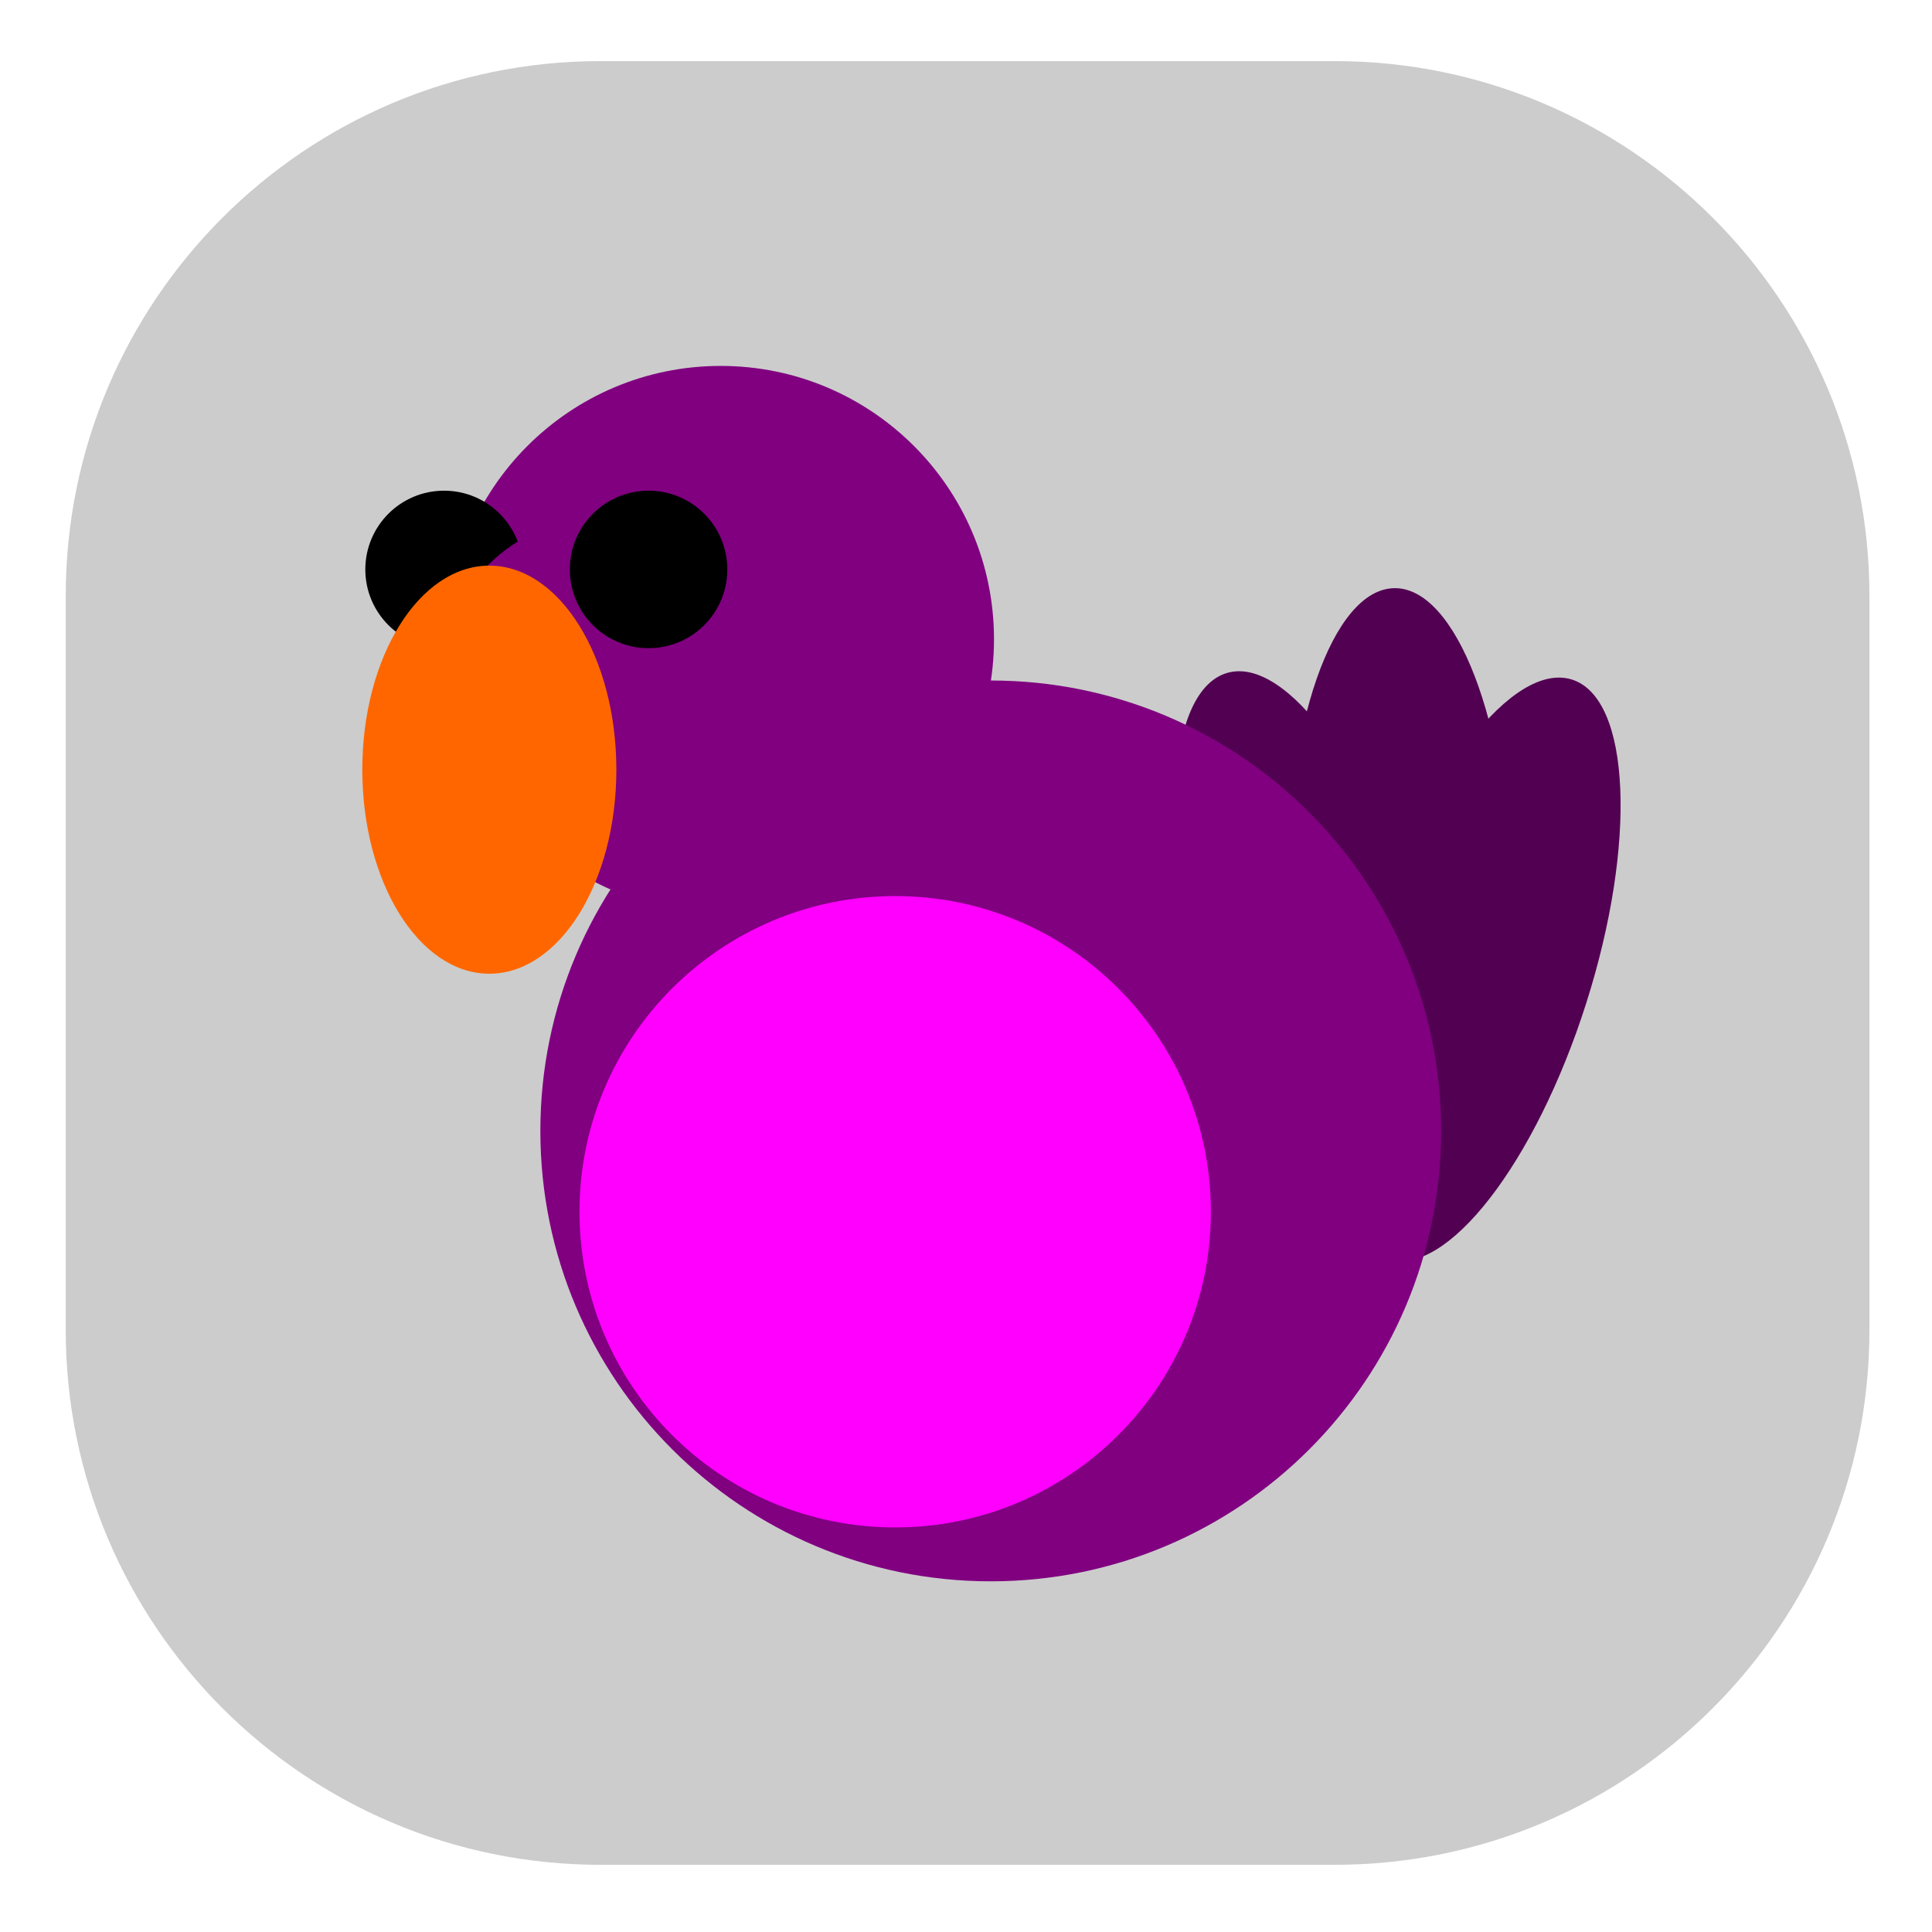
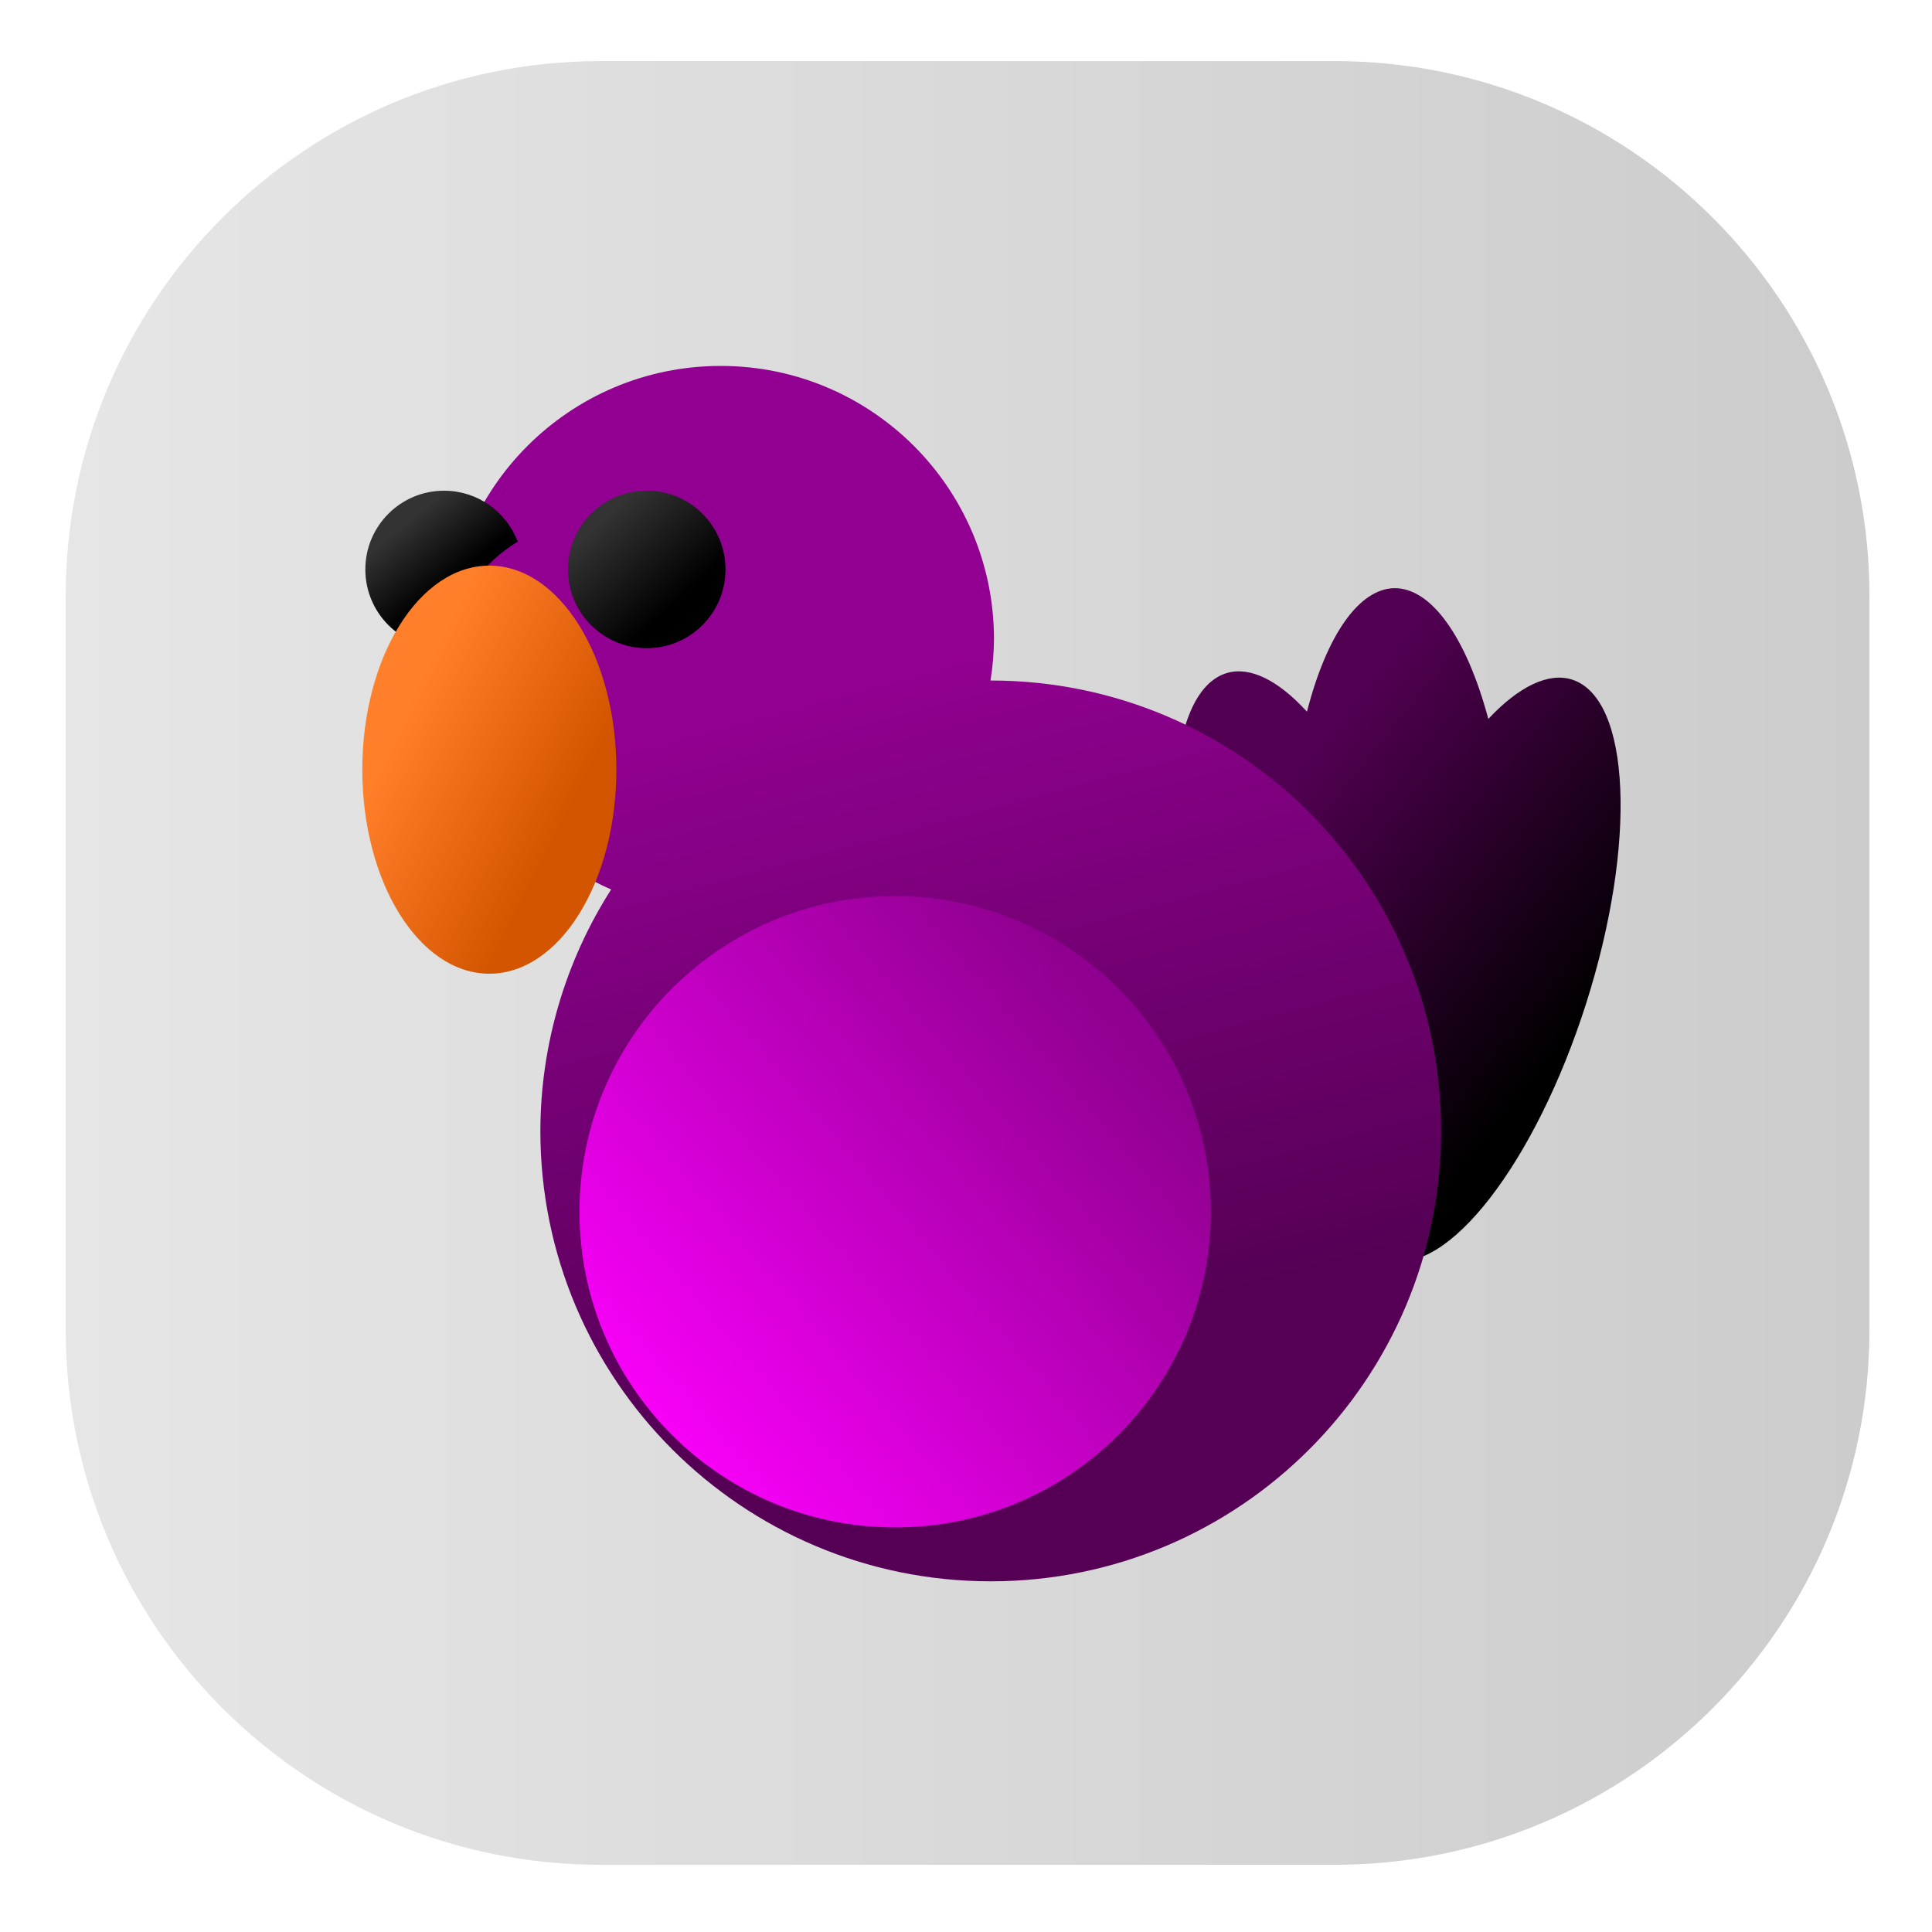
- <svg xmlns="http://www.w3.org/2000/svg" width="100mm" height="100mm" viewBox="0 0 100 100" version="1.1" id="svg8">
-   <defs id="defs2" />
+ <svg xmlns="http://www.w3.org/2000/svg" xmlns:xlink="http://www.w3.org/1999/xlink" width="100mm" height="100mm" viewBox="0 0 100 100" version="1.1" id="svg8">
+   <defs id="defs2">
+     <linearGradient id="linearGradient901">
+       <stop style="stop-color:#333333;stop-opacity:1;" offset="0" id="stop897" />
+       <stop style="stop-color:#000000;stop-opacity:1" offset="1" id="stop899" />
+     </linearGradient>
+     <linearGradient id="linearGradient883">
+       <stop style="stop-color:#520052;stop-opacity:1;" offset="0" id="stop879" />
+       <stop style="stop-color:#000000;stop-opacity:1" offset="1" id="stop881" />
+     </linearGradient>
+     <linearGradient id="linearGradient874">
+       <stop style="stop-color:#e6e6e6;stop-opacity:1" offset="0" id="stop870" />
+       <stop style="stop-color:#cccccc;stop-opacity:1" offset="1" id="stop872" />
+     </linearGradient>
+     <linearGradient id="linearGradient866">
+       <stop style="stop-color:#ff7f2a;stop-opacity:1" offset="0" id="stop862" />
+       <stop style="stop-color:#d45500;stop-opacity:1" offset="1" id="stop864" />
+     </linearGradient>
+     <linearGradient id="linearGradient860">
+       <stop id="stop856" offset="0" style="stop-color:#ff00ff;stop-opacity:1" />
+       <stop id="stop858" offset="1" style="stop-color:#900090;stop-opacity:1" />
+     </linearGradient>
+     <linearGradient id="linearGradient839-3">
+       <stop style="stop-color:#920092;stop-opacity:1" offset="0" id="stop835" />
+       <stop style="stop-color:#550055;stop-opacity:1" offset="1" id="stop837" />
+     </linearGradient>
+     <linearGradient xlink:href="#linearGradient839-3" id="linearGradient841" x1="185.014" y1="127.253" x2="220.148" y2="258.325" gradientUnits="userSpaceOnUse" />
+     <linearGradient xlink:href="#linearGradient860" id="linearGradient849" x1="31.507" y1="271.248" x2="57.098" y2="249.42" gradientUnits="userSpaceOnUse" />
+     <linearGradient xlink:href="#linearGradient866" id="linearGradient868" x1="20.265" y1="235.232" x2="29.163" y2="239.579" gradientUnits="userSpaceOnUse" />
+     <linearGradient xlink:href="#linearGradient874" id="linearGradient876" x1="3.402" y1="246.843" x2="96.762" y2="246.843" gradientUnits="userSpaceOnUse" />
+     <linearGradient xlink:href="#linearGradient883" id="linearGradient885" x1="229.813" y1="180.89" x2="287.741" y2="227.357" gradientUnits="userSpaceOnUse" />
+     <linearGradient xlink:href="#linearGradient901" id="linearGradient903" x1="80.307" y1="101.55" x2="89.41" y2="112.661" gradientUnits="userSpaceOnUse" />
+     <linearGradient xlink:href="#linearGradient901" id="linearGradient911" x1="31.404" y1="223.668" x2="35.28" y2="227.944" gradientUnits="userSpaceOnUse" />
+   </defs>
  <g id="layer1" transform="translate(0,-197)">
-     <rect style="fill:#cccccc;fill-opacity:1;stroke-width:2.78;stroke-miterlimit:4;stroke-dasharray:none" id="rect882" width="93.36" height="93.36" x="3.402" y="200.162" ry="27.685" />
-     <ellipse style="fill:#520052;fill-opacity:1;stroke-width:3.877;stroke-miterlimit:4;stroke-dasharray:none" id="path829" cx="147.93" cy="212.319" rx="5.778" ry="15.741" transform="rotate(17.64892)" />
-     <ellipse style="fill:#520052;fill-opacity:1;stroke-width:3.877;stroke-miterlimit:4;stroke-dasharray:none" id="path829-3" cx="68.511" cy="244.312" rx="5.778" ry="15.741" transform="rotate(-0.9186831)" />
-     <ellipse style="fill:#520052;fill-opacity:1;stroke-width:3.877;stroke-miterlimit:4;stroke-dasharray:none" id="path829-3-6" cx="-2.333" cy="256.104" rx="5.778" ry="15.741" transform="rotate(-15.88097)" />
-     <circle style="fill:#800080;stroke-width:3.877;stroke-miterlimit:4;stroke-dasharray:none" id="path815" cx="51.282" cy="255.536" r="23.313" />
-     <circle style="fill:#ff00ff;stroke-width:3.877;stroke-miterlimit:4;stroke-dasharray:none" id="path821" cx="46.334" cy="259.72" r="16.339" />
-     <circle style="fill:#800080;stroke-width:3.877;stroke-miterlimit:4;stroke-dasharray:none" id="path817" cx="37.302" cy="230.087" r="14.147" />
-     <circle style="fill:#000000;fill-opacity:1;stroke-width:2.6;stroke-miterlimit:4;stroke-dasharray:none" id="path884-7" cx="22.985" cy="226.474" r="4.076" />
-     <ellipse style="fill:#800080;fill-opacity:1;stroke-width:2.6;stroke-miterlimit:4;stroke-dasharray:none" id="path901" cx="198.073" cy="114.484" rx="2.079" ry="4.063" transform="rotate(53.09303)" />
-     <ellipse style="fill:#ff6600;stroke-width:3.877;stroke-miterlimit:4;stroke-dasharray:none" id="path819" cx="25.328" cy="236.838" rx="6.575" ry="10.561" />
-     <circle style="fill:#000000;fill-opacity:1;stroke-width:2.6;stroke-miterlimit:4;stroke-dasharray:none" id="path884" cx="33.57" cy="226.474" r="4.076" />
+     <rect style="fill:url(#linearGradient876);fill-opacity:1;stroke-width:2.78;stroke-miterlimit:4;stroke-dasharray:none" id="rect882" width="93.36" height="93.36" x="3.402" y="200.162" ry="27.685" />
+     <path style="fill:url(#linearGradient885);fill-opacity:1;stroke-width:14.653;stroke-miterlimit:4;stroke-dasharray:none" d="M 272.756 115.061 A 59.494 21.84 89.081 0 0 255.678 139.225 A 59.494 21.84 74.119 0 0 240.109 131.633 A 59.494 21.84 74.119 0 0 235.383 194.832 A 59.494 21.84 74.119 0 0 271.324 246.271 A 21.84 59.494 17.649 0 0 271.457 246.334 A 21.84 59.494 17.649 0 0 310.307 196.26 A 21.84 59.494 17.649 0 0 307.533 132.945 A 21.84 59.494 17.649 0 0 291.158 140.639 A 59.494 21.84 89.081 0 0 272.756 115.061 z " transform="matrix(0.2645833,0,0,0.2645833,0,197)" id="path829" />
+     <path style="fill:url(#linearGradient841);stroke-width:14.653;stroke-miterlimit:4;stroke-dasharray:none;fill-opacity:1" d="M 140.984 71.586 A 53.47 53.47 0 0 0 87.514 125.055 A 53.47 53.47 0 0 0 119.553 174.01 A 88.112 88.112 0 0 0 105.709 221.238 A 88.112 88.112 0 0 0 193.822 309.35 A 88.112 88.112 0 0 0 281.934 221.238 A 88.112 88.112 0 0 0 193.822 133.127 A 88.112 88.112 0 0 0 193.771 133.129 A 53.47 53.47 0 0 0 194.453 125.055 A 53.47 53.47 0 0 0 140.984 71.586 z " transform="matrix(0.2645833,0,0,0.2645833,0,197)" id="path815" />
+     <circle style="fill:url(#linearGradient849);stroke-width:3.877;stroke-miterlimit:4;stroke-dasharray:none;fill-opacity:1" id="path821" cx="46.334" cy="259.72" r="16.339" />
+     <path style="fill:url(#linearGradient903);fill-opacity:1;stroke-width:9.827;stroke-miterlimit:4;stroke-dasharray:none" d="M 86.873 95.994 A 15.405 15.405 0 0 0 71.469 111.398 A 15.405 15.405 0 0 0 86.873 126.803 A 15.405 15.405 0 0 0 94.332 124.857 A 7.857 15.357 53.093 0 1 91.291 123.104 A 7.857 15.357 53.093 0 1 98.854 107.6 A 7.857 15.357 53.093 0 1 101.279 105.961 A 15.405 15.405 0 0 0 86.873 95.994 z " transform="matrix(0.2645833,0,0,0.2645833,0,197)" id="path884-7" />
+     <ellipse style="fill:url(#linearGradient868);stroke-width:3.877;stroke-miterlimit:4;stroke-dasharray:none;fill-opacity:1" id="path819" cx="25.328" cy="236.838" rx="6.575" ry="10.561" />
+     <circle style="fill:url(#linearGradient911);fill-opacity:1;stroke-width:2.6;stroke-miterlimit:4;stroke-dasharray:none" id="path884" cx="33.476" cy="226.474" r="4.076" />
  </g>
</svg>
